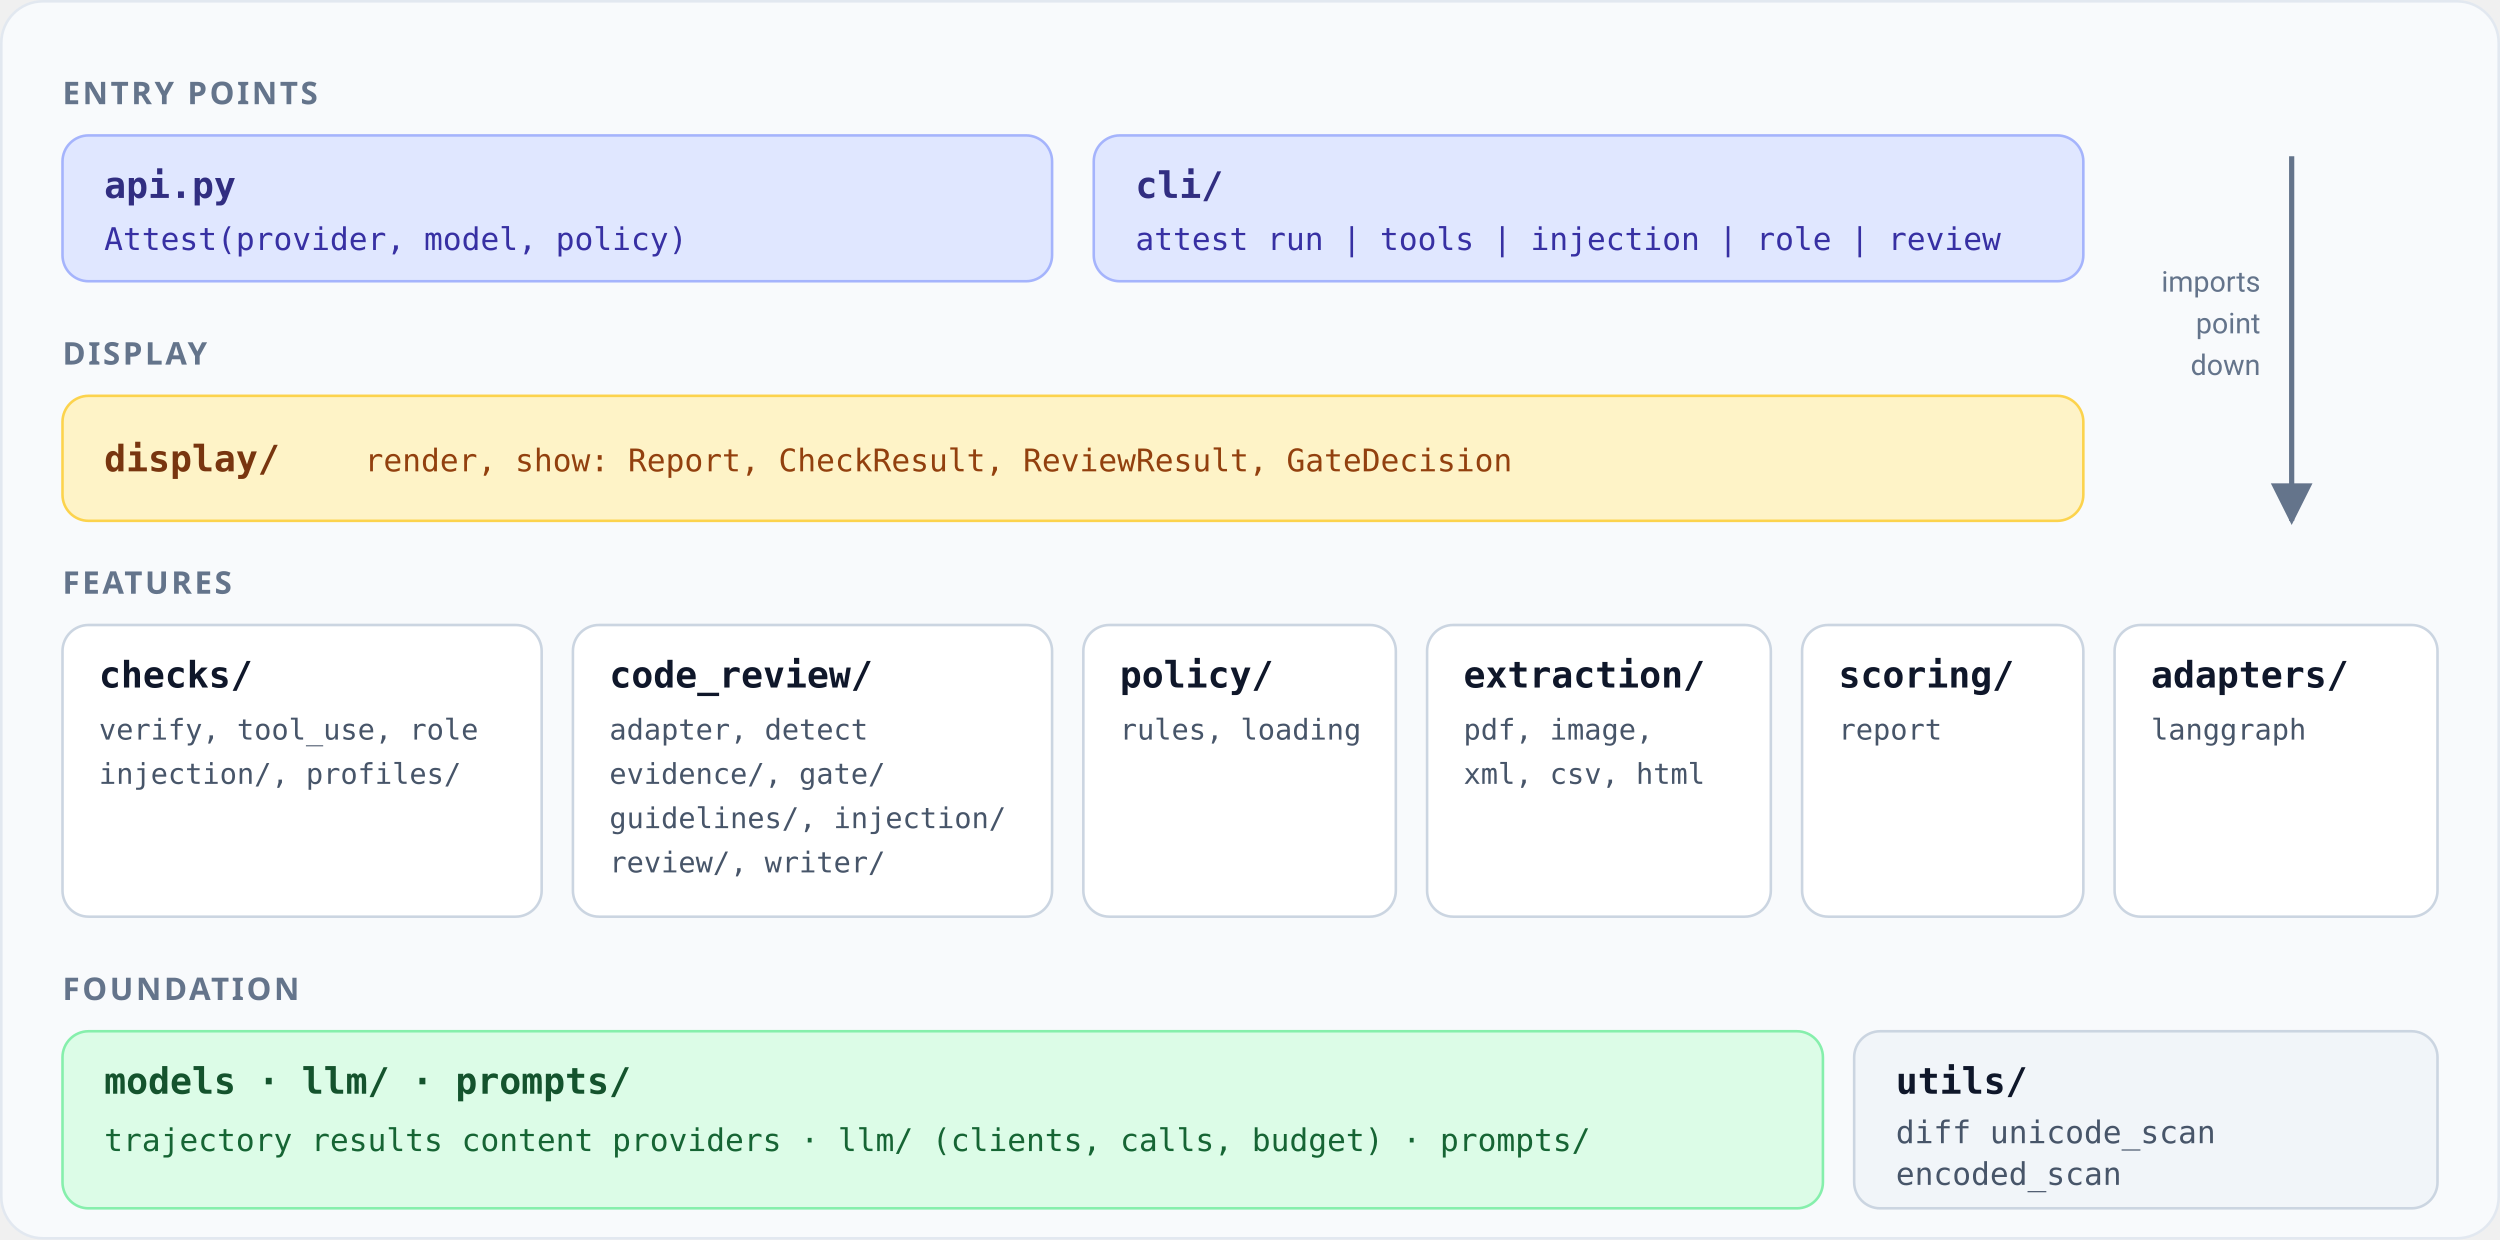
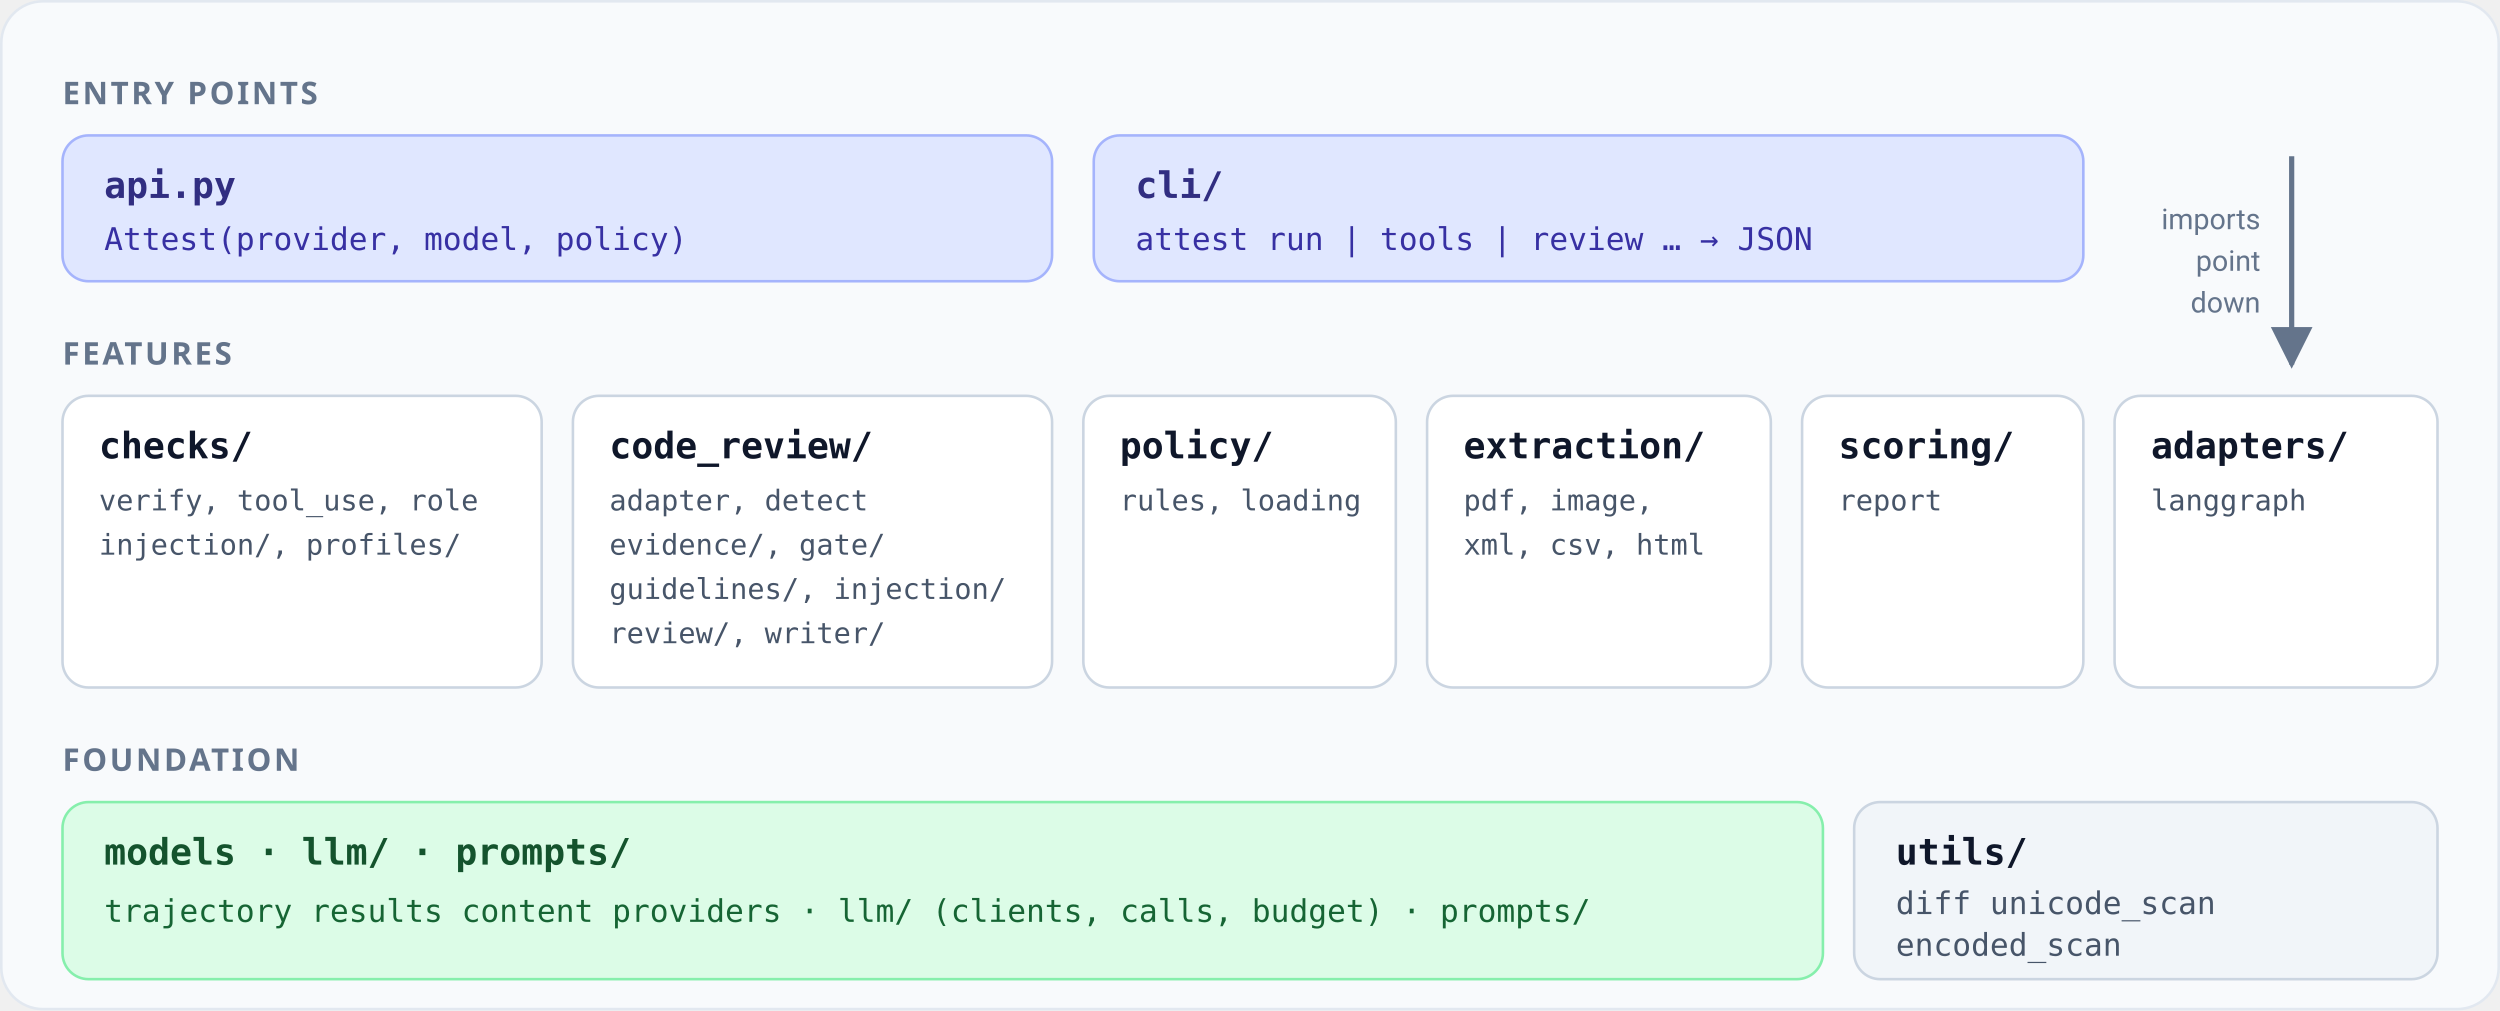
- <svg xmlns="http://www.w3.org/2000/svg" viewBox="0 0 960 476" width="960" height="476" font-family="ui-sans-serif, system-ui, -apple-system, 'Segoe UI', Roboto, sans-serif" role="img" aria-labelledby="t d">
+ <svg xmlns="http://www.w3.org/2000/svg" viewBox="0 0 960 388" width="960" height="388" font-family="ui-sans-serif, system-ui, -apple-system, 'Segoe UI', Roboto, sans-serif" role="img" aria-labelledby="t d">
  <defs>
    <marker id="arrow" viewBox="0 0 10 10" refX="9" refY="5" markerWidth="8" markerHeight="8" orient="auto-start-reverse">
      <path d="M0,0 L10,5 L0,10 z" fill="#64748b" />
    </marker>
  </defs>
-   <rect x="0.5" y="0.5" width="959" height="475" rx="16" fill="#f8fafc" stroke="#e2e8f0" />
+   <rect x="0.5" y="0.5" width="959" height="387" rx="16" fill="#f8fafc" stroke="#e2e8f0" />
  <g font-family="ui-monospace, SFMono-Regular, Menlo, monospace">
    <text x="24" y="40" font-size="12" font-weight="700" fill="#64748b" font-family="ui-sans-serif, system-ui, sans-serif" letter-spacing="1">ENTRY POINTS</text>
    <rect x="24" y="52" width="380" height="56" rx="10" fill="#e0e7ff" stroke="#a5b4fc" />
    <text x="40" y="76" font-size="14" font-weight="700" fill="#312e81">api.py</text>
    <text x="40" y="96" font-size="12" fill="#3730a3">Attest(provider, model, policy)</text>
    <rect x="420" y="52" width="380" height="56" rx="10" fill="#e0e7ff" stroke="#a5b4fc" />
    <text x="436" y="76" font-size="14" font-weight="700" fill="#312e81">cli/</text>
-     <text x="436" y="96" font-size="12" fill="#3730a3">attest run | tools | injection | role | review</text>
-     <text x="24" y="140" font-size="12" font-weight="700" fill="#64748b" font-family="ui-sans-serif, system-ui, sans-serif" letter-spacing="1">DISPLAY</text>
-     <rect x="24" y="152" width="776" height="48" rx="10" fill="#fef3c7" stroke="#fcd34d" />
-     <text x="40" y="181" font-size="14" font-weight="700" fill="#78350f">display/</text>
-     <text x="140" y="181" font-size="12" fill="#92400e">render, show: Report, CheckResult, ReviewResult, GateDecision</text>
-     <text x="24" y="228" font-size="12" font-weight="700" fill="#64748b" font-family="ui-sans-serif, system-ui, sans-serif" letter-spacing="1">FEATURES</text>
-     <rect x="24" y="240" width="184" height="112" rx="10" fill="#ffffff" stroke="#cbd5e1" />
-     <text x="38" y="264" font-size="14" font-weight="700" fill="#0f172a">checks/</text>
-     <text x="38" y="284" font-size="11" fill="#475569">verify, tool_use, role</text>
-     <text x="38" y="301" font-size="11" fill="#475569">injection/, profiles/</text>
-     <rect x="220" y="240" width="184" height="112" rx="10" fill="#ffffff" stroke="#cbd5e1" />
-     <text x="234" y="264" font-size="14" font-weight="700" fill="#0f172a">code_review/</text>
-     <text x="234" y="284" font-size="11" fill="#475569">adapter, detect</text>
-     <text x="234" y="301" font-size="11" fill="#475569">evidence/, gate/</text>
-     <text x="234" y="318" font-size="11" fill="#475569">guidelines/, injection/</text>
-     <text x="234" y="335" font-size="11" fill="#475569">review/, writer/</text>
-     <rect x="416" y="240" width="120" height="112" rx="10" fill="#ffffff" stroke="#cbd5e1" />
-     <text x="430" y="264" font-size="14" font-weight="700" fill="#0f172a">policy/</text>
-     <text x="430" y="284" font-size="11" fill="#475569">rules, loading</text>
-     <rect x="548" y="240" width="132" height="112" rx="10" fill="#ffffff" stroke="#cbd5e1" />
-     <text x="562" y="264" font-size="14" font-weight="700" fill="#0f172a">extraction/</text>
-     <text x="562" y="284" font-size="11" fill="#475569">pdf, image,</text>
-     <text x="562" y="301" font-size="11" fill="#475569">xml, csv, html</text>
-     <rect x="692" y="240" width="108" height="112" rx="10" fill="#ffffff" stroke="#cbd5e1" />
-     <text x="706" y="264" font-size="14" font-weight="700" fill="#0f172a">scoring/</text>
-     <text x="706" y="284" font-size="11" fill="#475569">report</text>
-     <rect x="812" y="240" width="124" height="112" rx="10" fill="#ffffff" stroke="#cbd5e1" />
-     <text x="826" y="264" font-size="14" font-weight="700" fill="#0f172a">adapters/</text>
-     <text x="826" y="284" font-size="11" fill="#475569">langgraph</text>
-     <text x="24" y="384" font-size="12" font-weight="700" fill="#64748b" font-family="ui-sans-serif, system-ui, sans-serif" letter-spacing="1">FOUNDATION</text>
-     <rect x="24" y="396" width="676" height="68" rx="10" fill="#dcfce7" stroke="#86efac" />
-     <text x="40" y="420" font-size="14" font-weight="700" fill="#14532d">models · llm/ · prompts/</text>
-     <text x="40" y="442" font-size="12" fill="#166534">trajectory  results  content  providers  ·  llm/ (clients, calls, budget)  ·  prompts/</text>
-     <rect x="712" y="396" width="224" height="68" rx="10" fill="#f1f5f9" stroke="#cbd5e1" />
-     <text x="728" y="420" font-size="14" font-weight="700" fill="#0f172a">utils/</text>
-     <text x="728" y="439" font-size="12" fill="#475569">diff  unicode_scan</text>
-     <text x="728" y="455" font-size="12" fill="#475569">encoded_scan</text>
+     <text x="436" y="96" font-size="12" fill="#3730a3">attest run | tools | review … → JSON</text>
+     <text x="24" y="140" font-size="12" font-weight="700" fill="#64748b" font-family="ui-sans-serif, system-ui, sans-serif" letter-spacing="1">FEATURES</text>
+     <rect x="24" y="152" width="184" height="112" rx="10" fill="#ffffff" stroke="#cbd5e1" />
+     <text x="38" y="176" font-size="14" font-weight="700" fill="#0f172a">checks/</text>
+     <text x="38" y="196" font-size="11" fill="#475569">verify, tool_use, role</text>
+     <text x="38" y="213" font-size="11" fill="#475569">injection/, profiles/</text>
+     <rect x="220" y="152" width="184" height="112" rx="10" fill="#ffffff" stroke="#cbd5e1" />
+     <text x="234" y="176" font-size="14" font-weight="700" fill="#0f172a">code_review/</text>
+     <text x="234" y="196" font-size="11" fill="#475569">adapter, detect</text>
+     <text x="234" y="213" font-size="11" fill="#475569">evidence/, gate/</text>
+     <text x="234" y="230" font-size="11" fill="#475569">guidelines/, injection/</text>
+     <text x="234" y="247" font-size="11" fill="#475569">review/, writer/</text>
+     <rect x="416" y="152" width="120" height="112" rx="10" fill="#ffffff" stroke="#cbd5e1" />
+     <text x="430" y="176" font-size="14" font-weight="700" fill="#0f172a">policy/</text>
+     <text x="430" y="196" font-size="11" fill="#475569">rules, loading</text>
+     <rect x="548" y="152" width="132" height="112" rx="10" fill="#ffffff" stroke="#cbd5e1" />
+     <text x="562" y="176" font-size="14" font-weight="700" fill="#0f172a">extraction/</text>
+     <text x="562" y="196" font-size="11" fill="#475569">pdf, image,</text>
+     <text x="562" y="213" font-size="11" fill="#475569">xml, csv, html</text>
+     <rect x="692" y="152" width="108" height="112" rx="10" fill="#ffffff" stroke="#cbd5e1" />
+     <text x="706" y="176" font-size="14" font-weight="700" fill="#0f172a">scoring/</text>
+     <text x="706" y="196" font-size="11" fill="#475569">report</text>
+     <rect x="812" y="152" width="124" height="112" rx="10" fill="#ffffff" stroke="#cbd5e1" />
+     <text x="826" y="176" font-size="14" font-weight="700" fill="#0f172a">adapters/</text>
+     <text x="826" y="196" font-size="11" fill="#475569">langgraph</text>
+     <text x="24" y="296" font-size="12" font-weight="700" fill="#64748b" font-family="ui-sans-serif, system-ui, sans-serif" letter-spacing="1">FOUNDATION</text>
+     <rect x="24" y="308" width="676" height="68" rx="10" fill="#dcfce7" stroke="#86efac" />
+     <text x="40" y="332" font-size="14" font-weight="700" fill="#14532d">models · llm/ · prompts/</text>
+     <text x="40" y="354" font-size="12" fill="#166534">trajectory  results  content  providers  ·  llm/ (clients, calls, budget)  ·  prompts/</text>
+     <rect x="712" y="308" width="224" height="68" rx="10" fill="#f1f5f9" stroke="#cbd5e1" />
+     <text x="728" y="332" font-size="14" font-weight="700" fill="#0f172a">utils/</text>
+     <text x="728" y="351" font-size="12" fill="#475569">diff  unicode_scan</text>
+     <text x="728" y="367" font-size="12" fill="#475569">encoded_scan</text>
  </g>
-   <line x1="880" y1="60" x2="880" y2="200" stroke="#64748b" stroke-width="2" marker-end="url(#arrow)" />
-   <text x="868" y="112" font-size="11" fill="#64748b" text-anchor="end">imports</text>
-   <text x="868" y="128" font-size="11" fill="#64748b" text-anchor="end">point</text>
-   <text x="868" y="144" font-size="11" fill="#64748b" text-anchor="end">down</text>
+   <line x1="880" y1="60" x2="880" y2="140" stroke="#64748b" stroke-width="2" marker-end="url(#arrow)" />
+   <text x="868" y="88" font-size="11" fill="#64748b" text-anchor="end">imports</text>
+   <text x="868" y="104" font-size="11" fill="#64748b" text-anchor="end">point</text>
+   <text x="868" y="120" font-size="11" fill="#64748b" text-anchor="end">down</text>
</svg>
